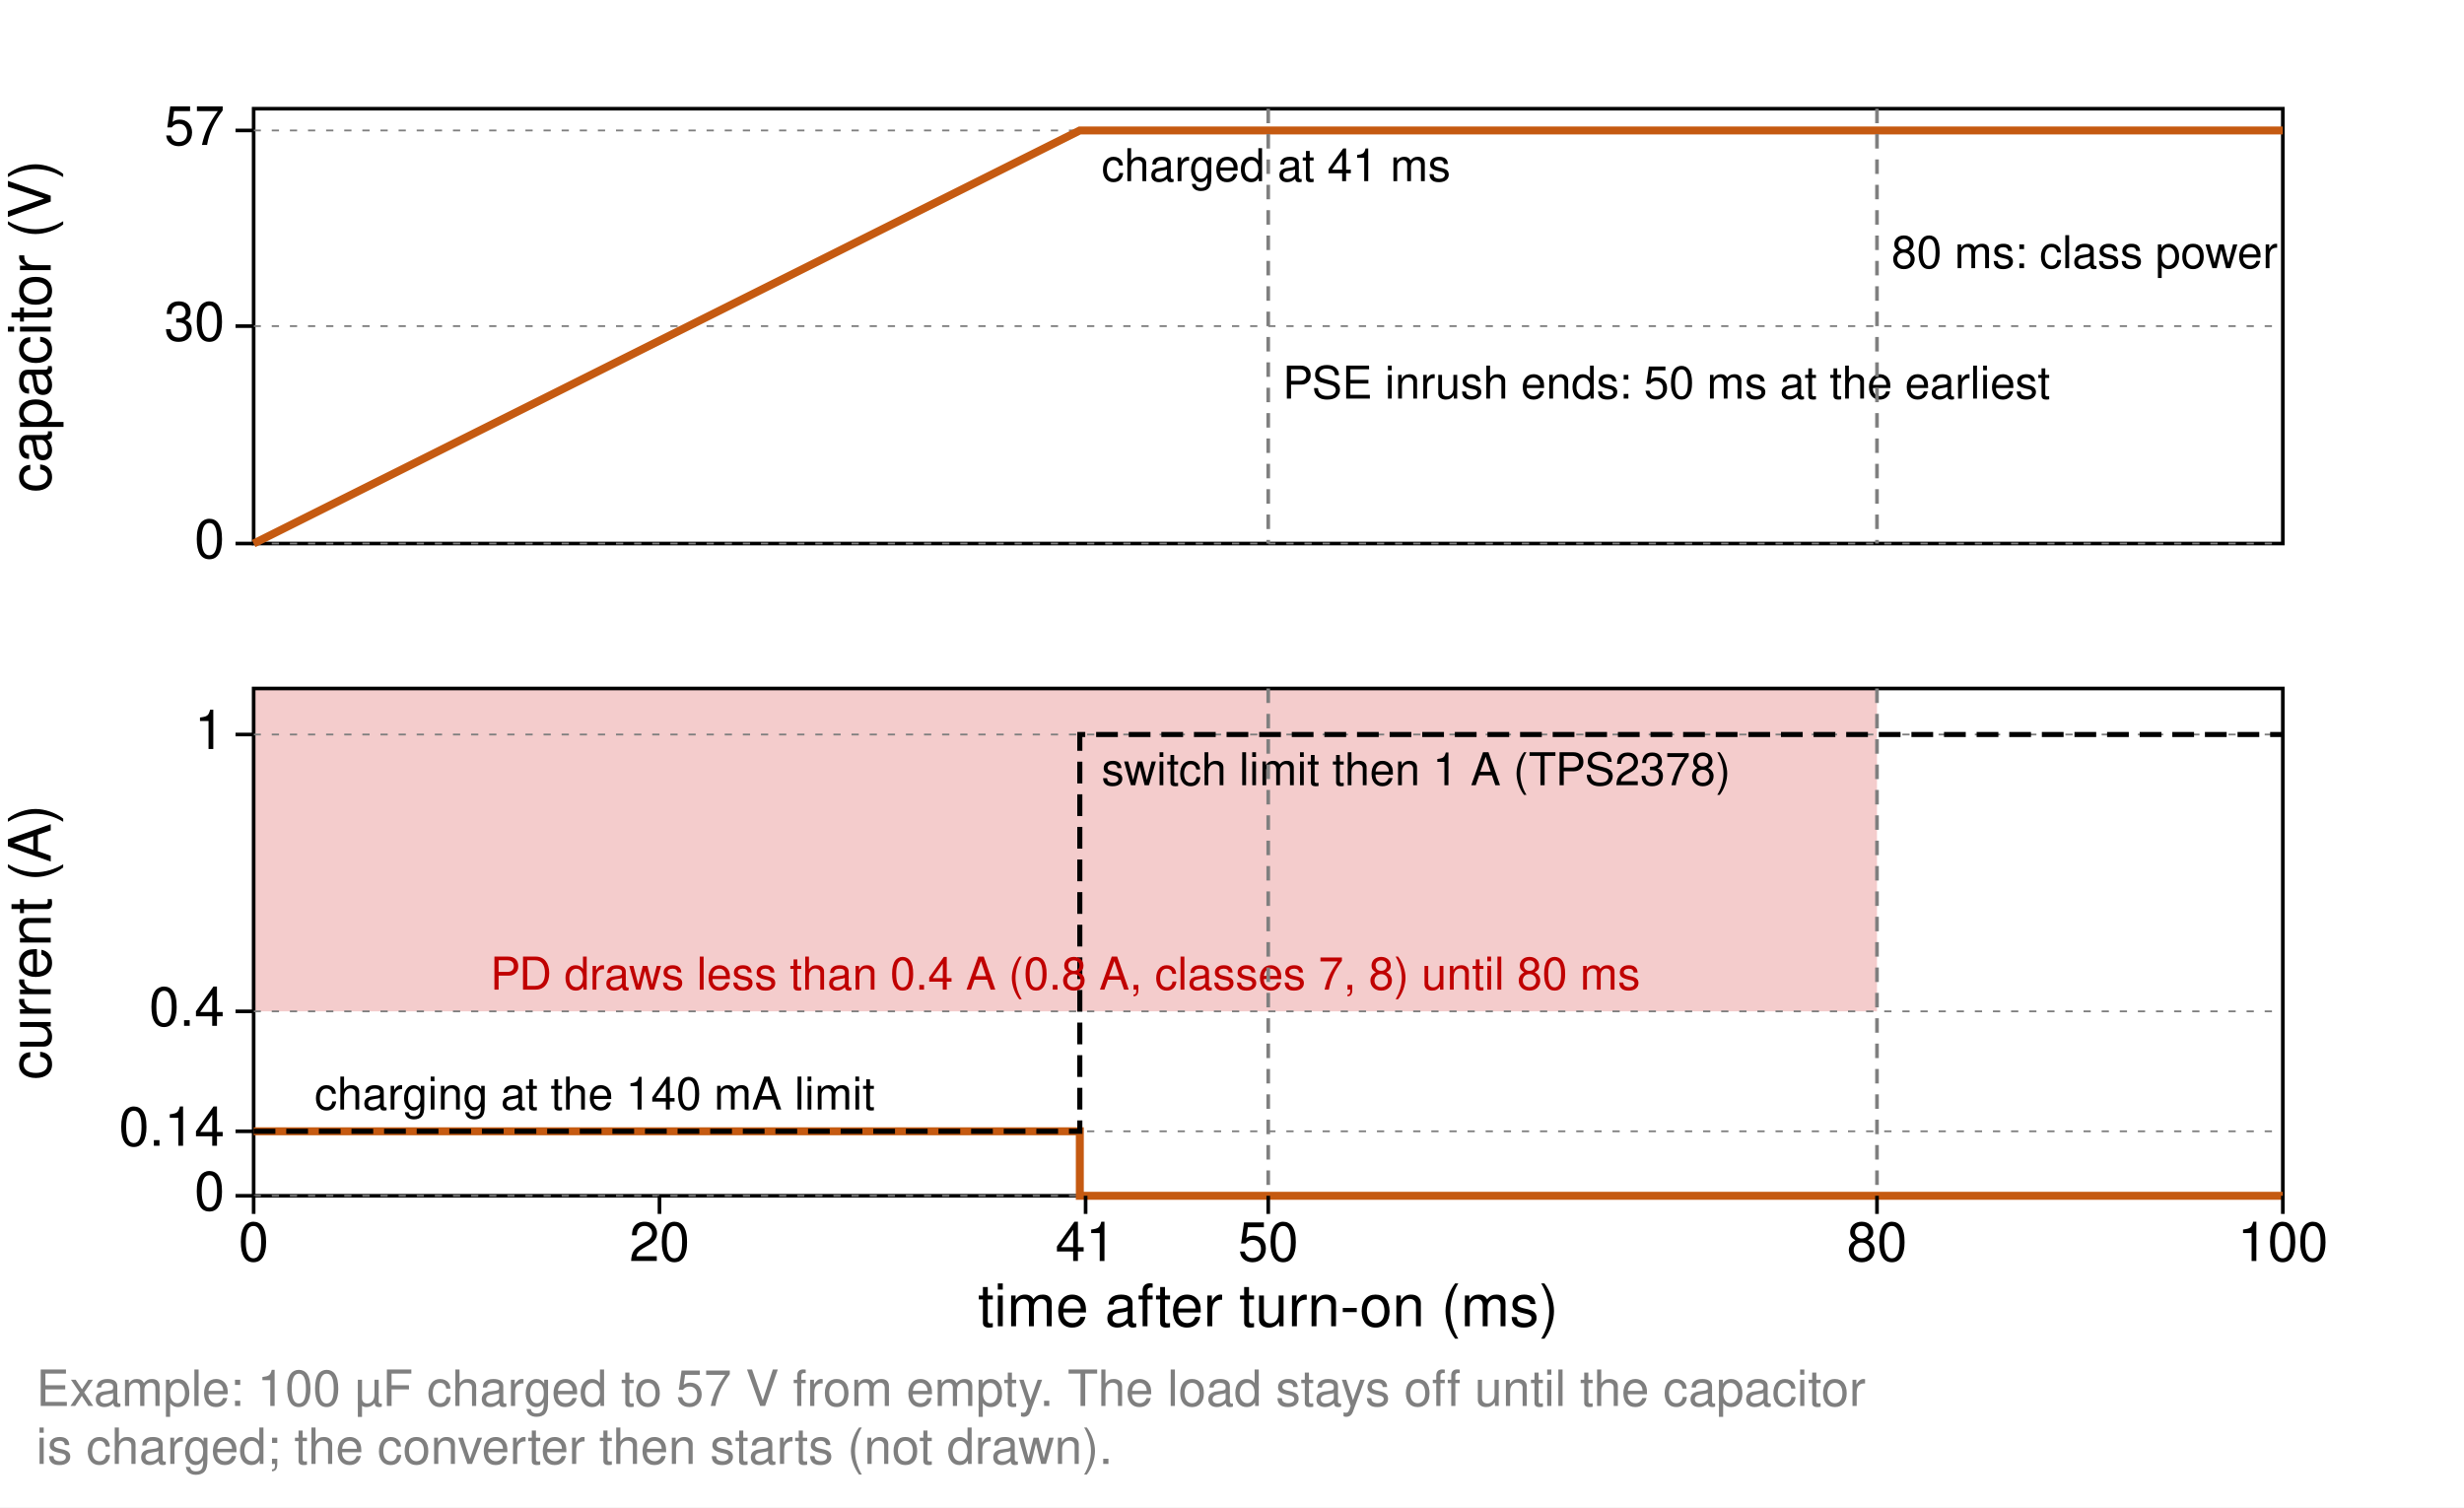
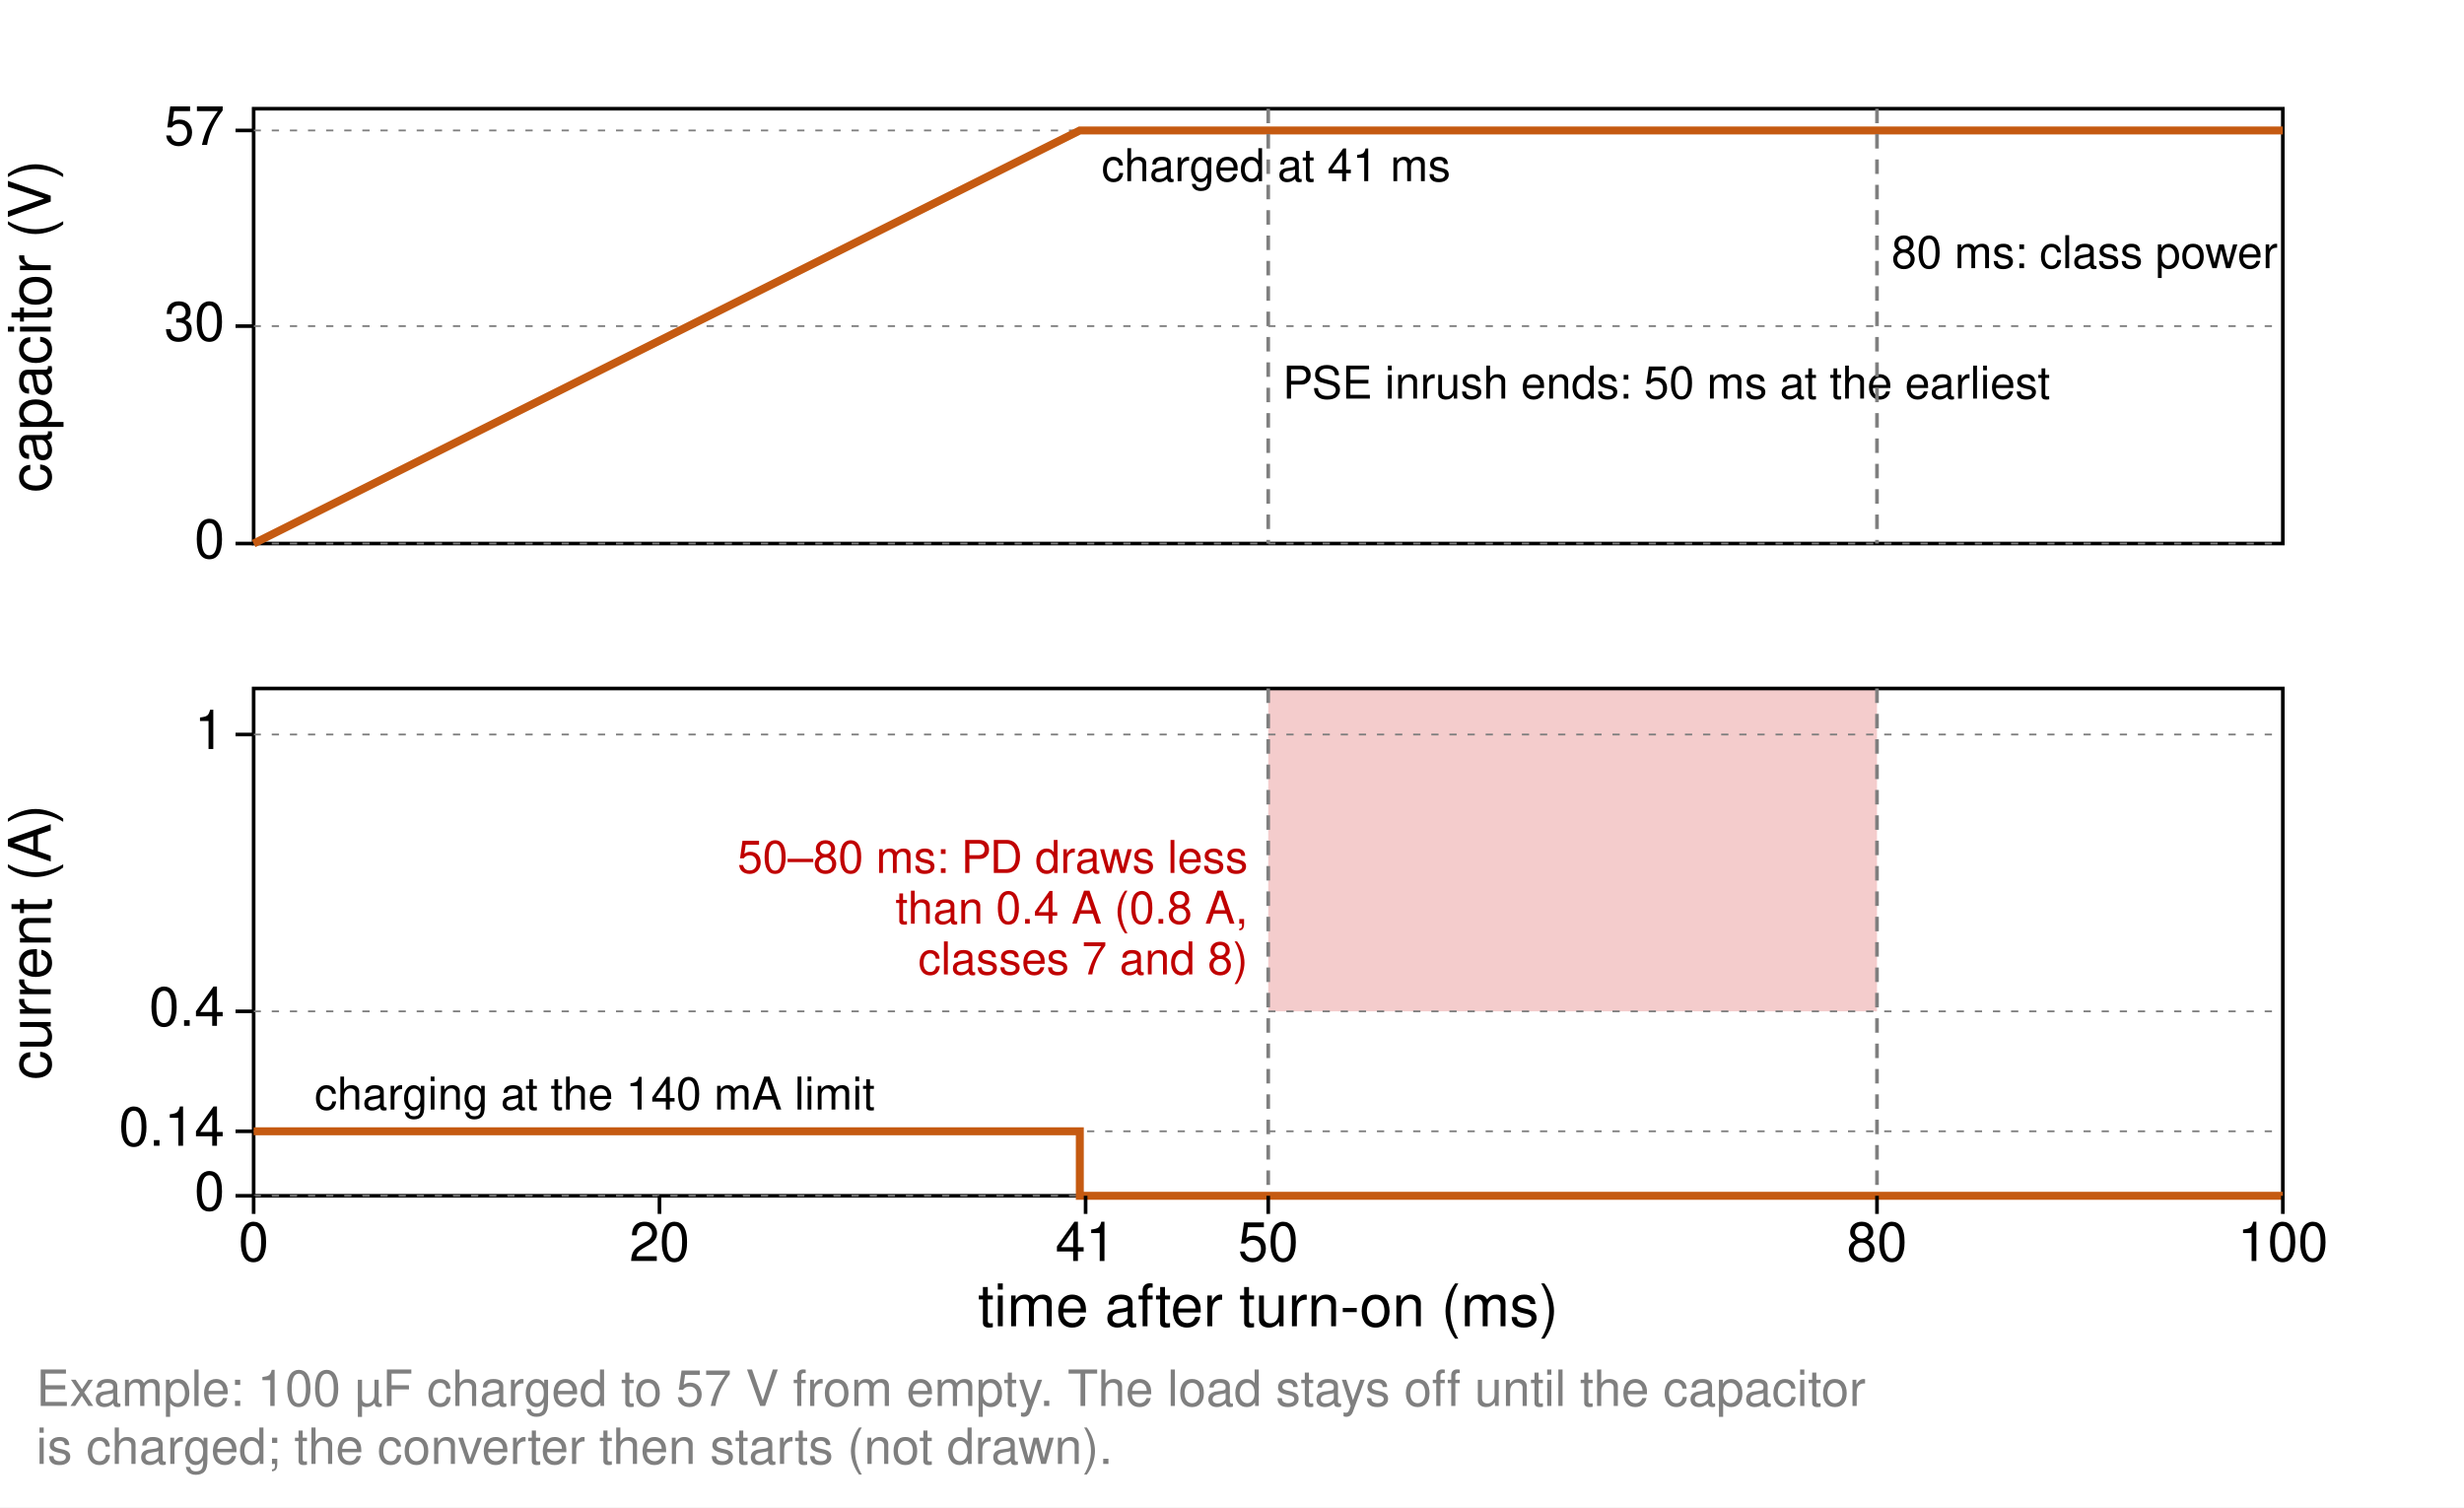
<svg xmlns="http://www.w3.org/2000/svg" width="680" height="416" viewBox="0 0 680 416">
  <defs>
    <marker id="arr" viewBox="0 0 10 10" refX="9" refY="5" markerWidth="7" markerHeight="7" orient="auto-start-reverse">
      <path d="M0,0 L10,5 L0,10 z" fill="#000000" />
    </marker>
  </defs>
  <rect width="680" height="416" fill="#ffffff" />
  <rect x="70.0" y="30.0" width="560.0" height="120.0" rx="0" fill="none" stroke="#000000" stroke-width="1.0" />
  <line x1="70.0" y1="150.0" x2="630.0" y2="150.0" stroke="#7f7f7f" stroke-width="0.5" stroke-dasharray="2,3" />
  <line x1="65.0" y1="150.0" x2="70.0" y2="150.0" stroke="#000000" stroke-width="1.0" />
  <text x="62.0" y="154.0" font-family="Helvetica, Arial, sans-serif" font-size="15.0" text-anchor="end" font-weight="normal" fill="#000000">0</text>
  <line x1="70.0" y1="90.0" x2="630.0" y2="90.0" stroke="#7f7f7f" stroke-width="0.5" stroke-dasharray="2,3" />
  <line x1="65.0" y1="90.0" x2="70.0" y2="90.0" stroke="#000000" stroke-width="1.0" />
  <text x="62.0" y="94.0" font-family="Helvetica, Arial, sans-serif" font-size="15.0" text-anchor="end" font-weight="normal" fill="#000000">30</text>
  <line x1="70.0" y1="36.0" x2="630.0" y2="36.0" stroke="#7f7f7f" stroke-width="0.5" stroke-dasharray="2,3" />
  <line x1="65.0" y1="36.0" x2="70.0" y2="36.0" stroke="#000000" stroke-width="1.0" />
  <text x="62.0" y="40.0" font-family="Helvetica, Arial, sans-serif" font-size="15.0" text-anchor="end" font-weight="normal" fill="#000000">57</text>
  <text x="14.0" y="90.0" font-family="Helvetica, Arial, sans-serif" font-size="16.2" text-anchor="middle" font-weight="normal" fill="#000000" transform="rotate(-90 14.0 90.0)">capacitor (V)</text>
  <polyline points="70.0,150.0 298.0,36.0 630.0,36.0" fill="none" stroke="#c55a11" stroke-width="2.2" />
  <text x="304.0" y="50.0" font-family="Helvetica, Arial, sans-serif" font-size="12.5" text-anchor="start" font-weight="normal" fill="#000000">charged at 41 ms</text>
-   <rect x="70.0" y="190.0" width="448.0" height="89.1" rx="0" fill="#f4cccc" stroke="none" stroke-width="1.0" />
+   <rect x="350.0" y="190.0" width="168.0" height="89.1" rx="0" fill="#f4cccc" stroke="none" stroke-width="1.0" />
  <rect x="70.0" y="190.0" width="560.0" height="140.0" rx="0" fill="none" stroke="#000000" stroke-width="1.0" />
  <line x1="70.0" y1="330.0" x2="630.0" y2="330.0" stroke="#7f7f7f" stroke-width="0.5" stroke-dasharray="2,3" />
  <line x1="65.0" y1="330.0" x2="70.0" y2="330.0" stroke="#000000" stroke-width="1.0" />
  <text x="62.0" y="334.0" font-family="Helvetica, Arial, sans-serif" font-size="15.0" text-anchor="end" font-weight="normal" fill="#000000">0</text>
  <line x1="70.0" y1="312.2" x2="630.0" y2="312.2" stroke="#7f7f7f" stroke-width="0.5" stroke-dasharray="2,3" />
  <line x1="65.0" y1="312.2" x2="70.0" y2="312.2" stroke="#000000" stroke-width="1.0" />
  <text x="62.0" y="316.2" font-family="Helvetica, Arial, sans-serif" font-size="15.0" text-anchor="end" font-weight="normal" fill="#000000">0.14</text>
  <line x1="70.0" y1="279.1" x2="630.0" y2="279.1" stroke="#7f7f7f" stroke-width="0.5" stroke-dasharray="2,3" />
  <line x1="65.0" y1="279.1" x2="70.0" y2="279.1" stroke="#000000" stroke-width="1.0" />
  <text x="62.0" y="283.1" font-family="Helvetica, Arial, sans-serif" font-size="15.0" text-anchor="end" font-weight="normal" fill="#000000">0.4</text>
  <line x1="70.0" y1="202.7" x2="630.0" y2="202.7" stroke="#7f7f7f" stroke-width="0.5" stroke-dasharray="2,3" />
  <line x1="65.0" y1="202.7" x2="70.0" y2="202.7" stroke="#000000" stroke-width="1.0" />
  <text x="62.0" y="206.7" font-family="Helvetica, Arial, sans-serif" font-size="15.0" text-anchor="end" font-weight="normal" fill="#000000">1</text>
  <text x="14.0" y="260.0" font-family="Helvetica, Arial, sans-serif" font-size="16.2" text-anchor="middle" font-weight="normal" fill="#000000" transform="rotate(-90 14.0 260.0)">current (A)</text>
  <polyline points="70.0,312.2 298.0,312.2 298.0,330.0 630.0,330.0" fill="none" stroke="#c55a11" stroke-width="2.2" />
-   <polyline points="70.0,312.2 298.0,312.2 298.0,202.7 630.0,202.7" fill="none" stroke="#000000" stroke-width="1.4" stroke-dasharray="6,3" />
  <text x="86.8" y="306.2" font-family="Helvetica, Arial, sans-serif" font-size="12.5" text-anchor="start" font-weight="normal" fill="#000000">charging at the 140 mA limit</text>
-   <text x="304.0" y="216.7" font-family="Helvetica, Arial, sans-serif" font-size="12.5" text-anchor="start" font-weight="normal" fill="#000000">switch limit then 1 A (TPS2378)</text>
-   <text x="294.0" y="273.1" font-family="Helvetica, Arial, sans-serif" font-size="12.5" text-anchor="middle" font-weight="normal" fill="#c00000">PD draws less than 0.4 A (0.8 A, classes 7, 8) until 80 ms</text>
+   <text x="344.4" y="240.9" font-family="Helvetica, Arial, sans-serif" font-size="12.5" text-anchor="end" font-weight="normal" fill="#c00000">50–80 ms: PD draws less</text>
+   <text x="344.4" y="254.9" font-family="Helvetica, Arial, sans-serif" font-size="12.5" text-anchor="end" font-weight="normal" fill="#c00000">than 0.4 A (0.8 A,</text>
+   <text x="344.4" y="268.9" font-family="Helvetica, Arial, sans-serif" font-size="12.5" text-anchor="end" font-weight="normal" fill="#c00000">classes 7 and 8)</text>
  <line x1="350.0" y1="30.0" x2="350.0" y2="150.0" stroke="#7f7f7f" stroke-width="1.0" stroke-dasharray="4,3" />
  <line x1="350.0" y1="190.0" x2="350.0" y2="330.0" stroke="#7f7f7f" stroke-width="1.0" stroke-dasharray="4,3" />
  <text x="354.0" y="110.0" font-family="Helvetica, Arial, sans-serif" font-size="12.5" text-anchor="start" font-weight="normal" fill="#000000">PSE inrush ends: 50 ms at the earliest</text>
  <line x1="518.0" y1="30.0" x2="518.0" y2="150.0" stroke="#7f7f7f" stroke-width="1.0" stroke-dasharray="4,3" />
  <line x1="518.0" y1="190.0" x2="518.0" y2="330.0" stroke="#7f7f7f" stroke-width="1.0" stroke-dasharray="4,3" />
  <text x="522.0" y="74.0" font-family="Helvetica, Arial, sans-serif" font-size="12.5" text-anchor="start" font-weight="normal" fill="#000000">80 ms: class power</text>
  <line x1="70.0" y1="330.0" x2="70.0" y2="335.0" stroke="#000000" stroke-width="1.0" />
  <text x="70.0" y="348.0" font-family="Helvetica, Arial, sans-serif" font-size="15.0" text-anchor="middle" font-weight="normal" fill="#000000">0</text>
  <line x1="182.0" y1="330.0" x2="182.0" y2="335.0" stroke="#000000" stroke-width="1.0" />
  <text x="182.0" y="348.0" font-family="Helvetica, Arial, sans-serif" font-size="15.0" text-anchor="middle" font-weight="normal" fill="#000000">20</text>
  <line x1="299.6" y1="330.0" x2="299.6" y2="335.0" stroke="#000000" stroke-width="1.0" />
  <text x="299.6" y="348.0" font-family="Helvetica, Arial, sans-serif" font-size="15.0" text-anchor="middle" font-weight="normal" fill="#000000">41</text>
  <line x1="350.0" y1="330.0" x2="350.0" y2="335.0" stroke="#000000" stroke-width="1.0" />
  <text x="350.0" y="348.0" font-family="Helvetica, Arial, sans-serif" font-size="15.0" text-anchor="middle" font-weight="normal" fill="#000000">50</text>
  <line x1="518.0" y1="330.0" x2="518.0" y2="335.0" stroke="#000000" stroke-width="1.0" />
  <text x="518.0" y="348.0" font-family="Helvetica, Arial, sans-serif" font-size="15.0" text-anchor="middle" font-weight="normal" fill="#000000">80</text>
  <line x1="630.0" y1="330.0" x2="630.0" y2="335.0" stroke="#000000" stroke-width="1.0" />
  <text x="630.0" y="348.0" font-family="Helvetica, Arial, sans-serif" font-size="15.0" text-anchor="middle" font-weight="normal" fill="#000000">100</text>
  <text x="350.0" y="366.0" font-family="Helvetica, Arial, sans-serif" font-size="16.2" text-anchor="middle" font-weight="normal" fill="#000000">time after turn-on (ms)</text>
  <text x="10.0" y="388.0" font-family="Helvetica, Arial, sans-serif" font-size="13.8" text-anchor="start" font-weight="normal" fill="#7f7f7f">Example: 100 µF charged to 57 V from empty. The load stays off until the capacitor</text>
  <text x="10.0" y="404.0" font-family="Helvetica, Arial, sans-serif" font-size="13.8" text-anchor="start" font-weight="normal" fill="#7f7f7f">is charged; the converter then starts (not drawn).</text>
</svg>
